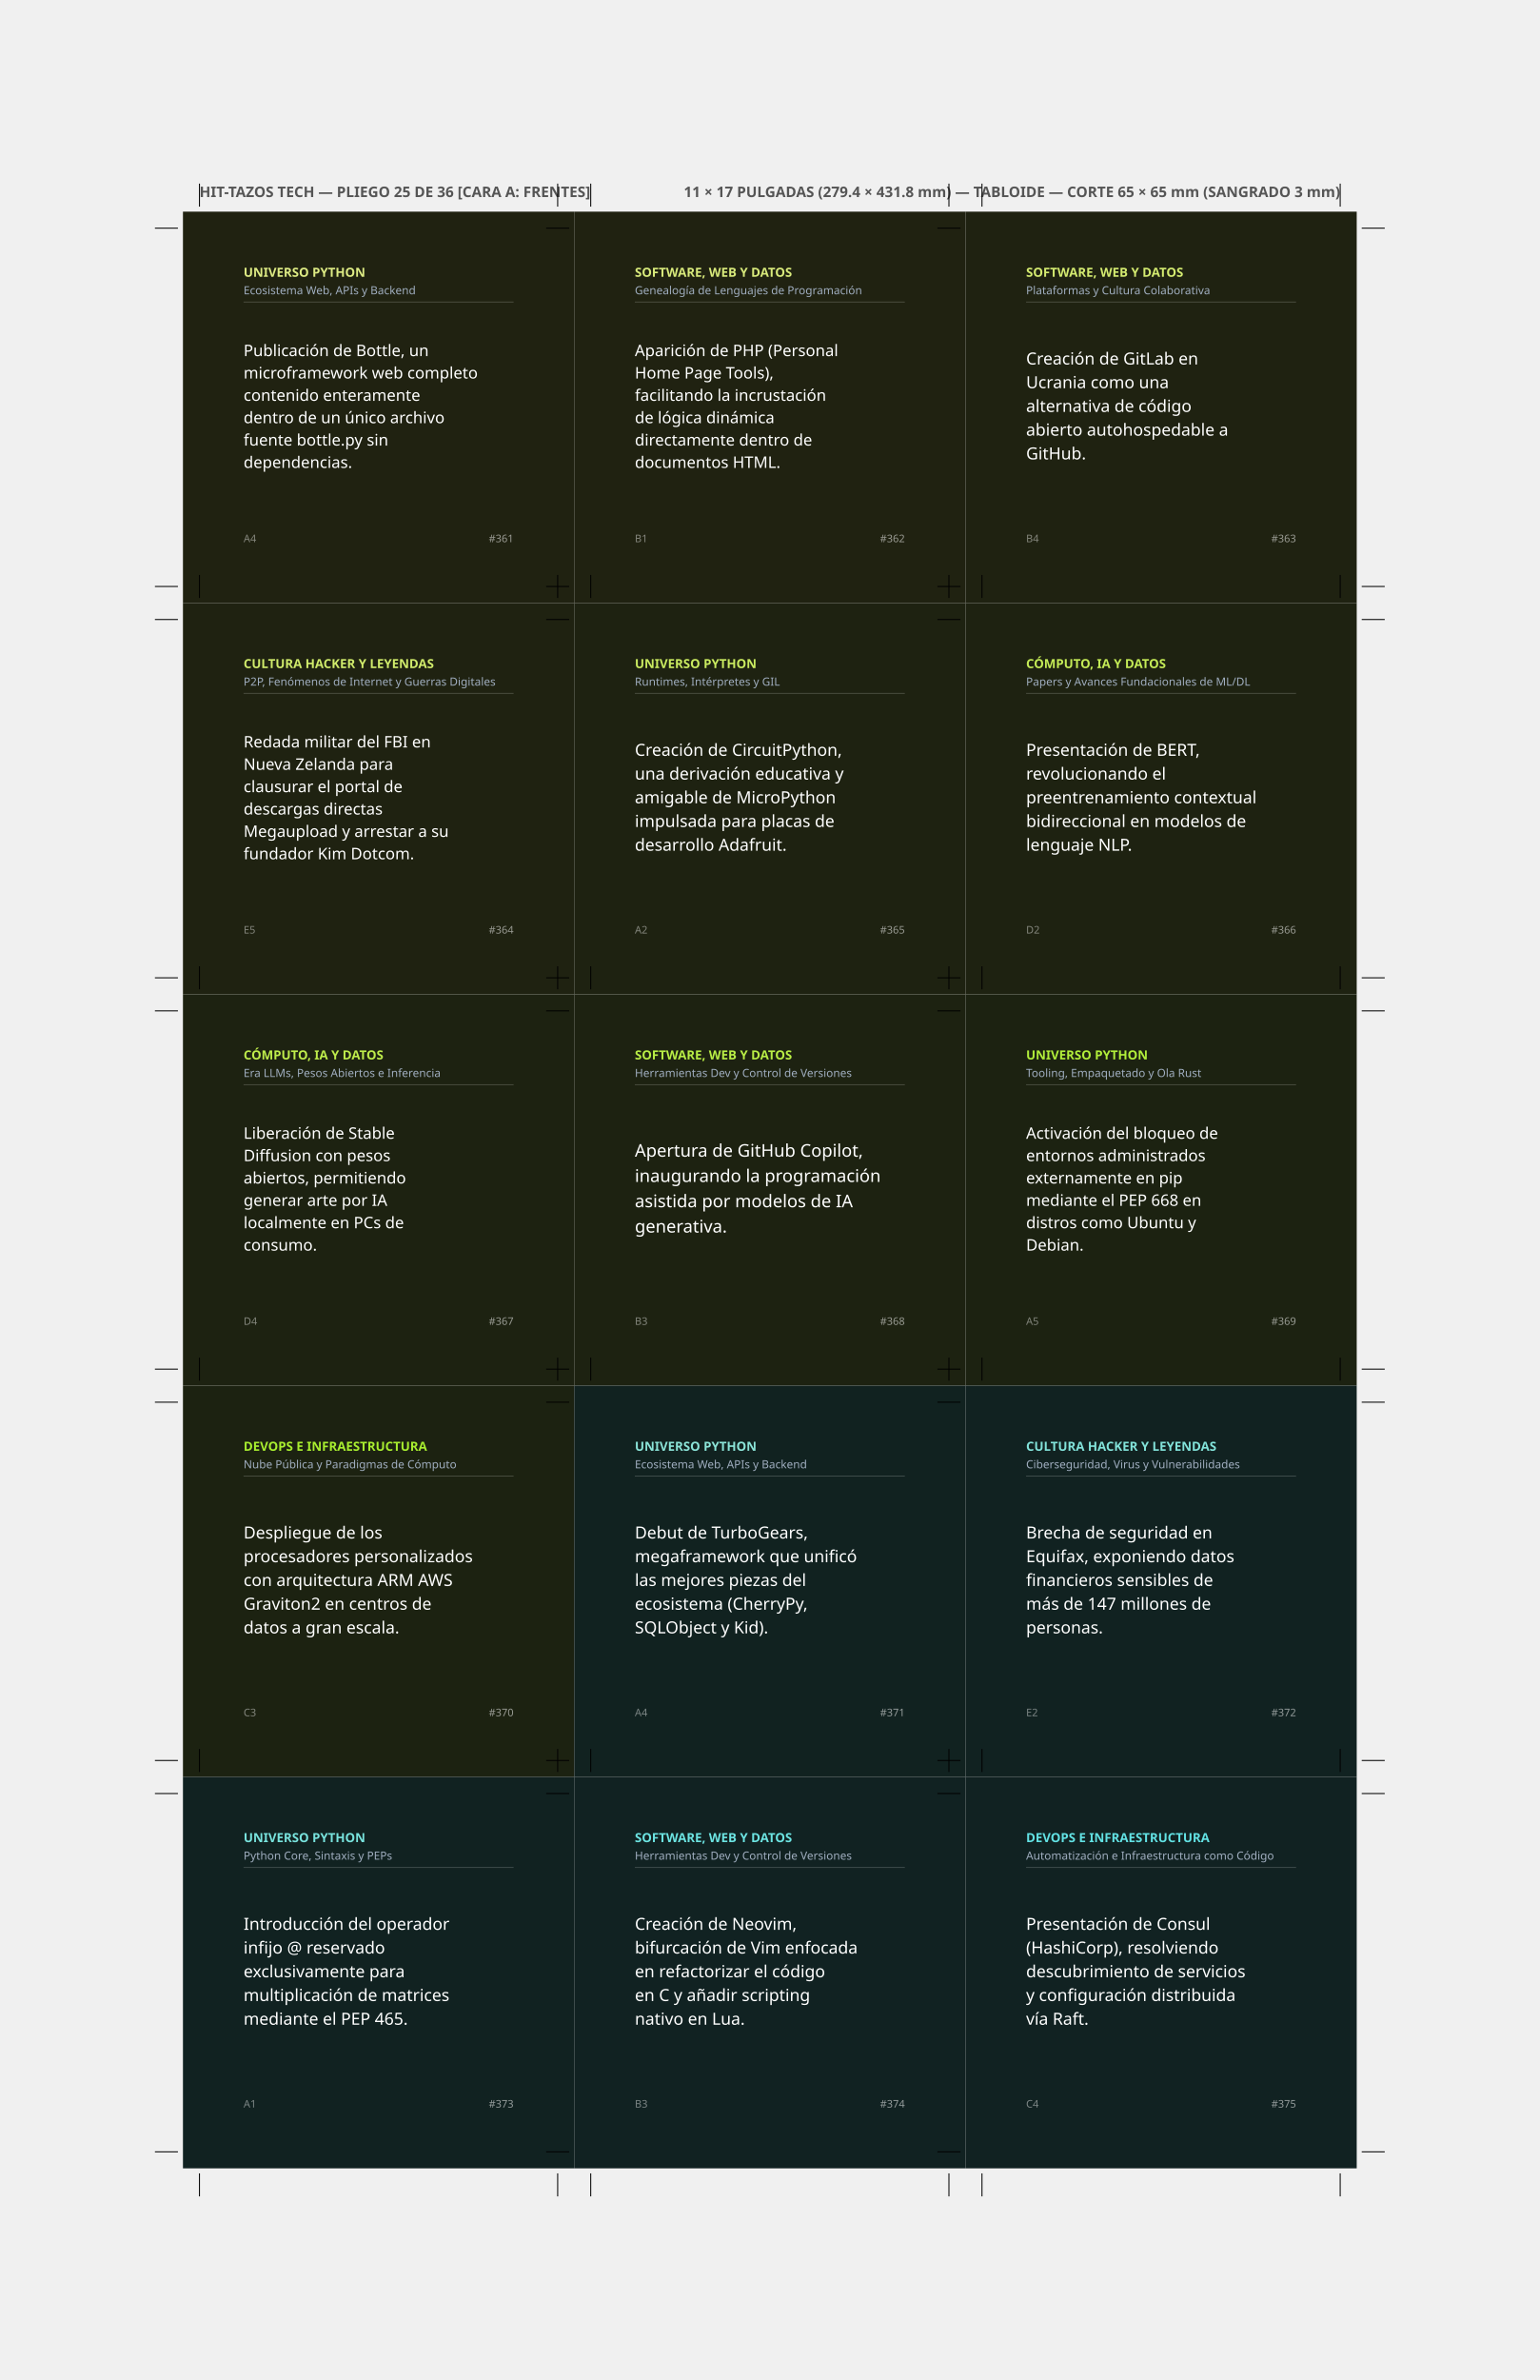
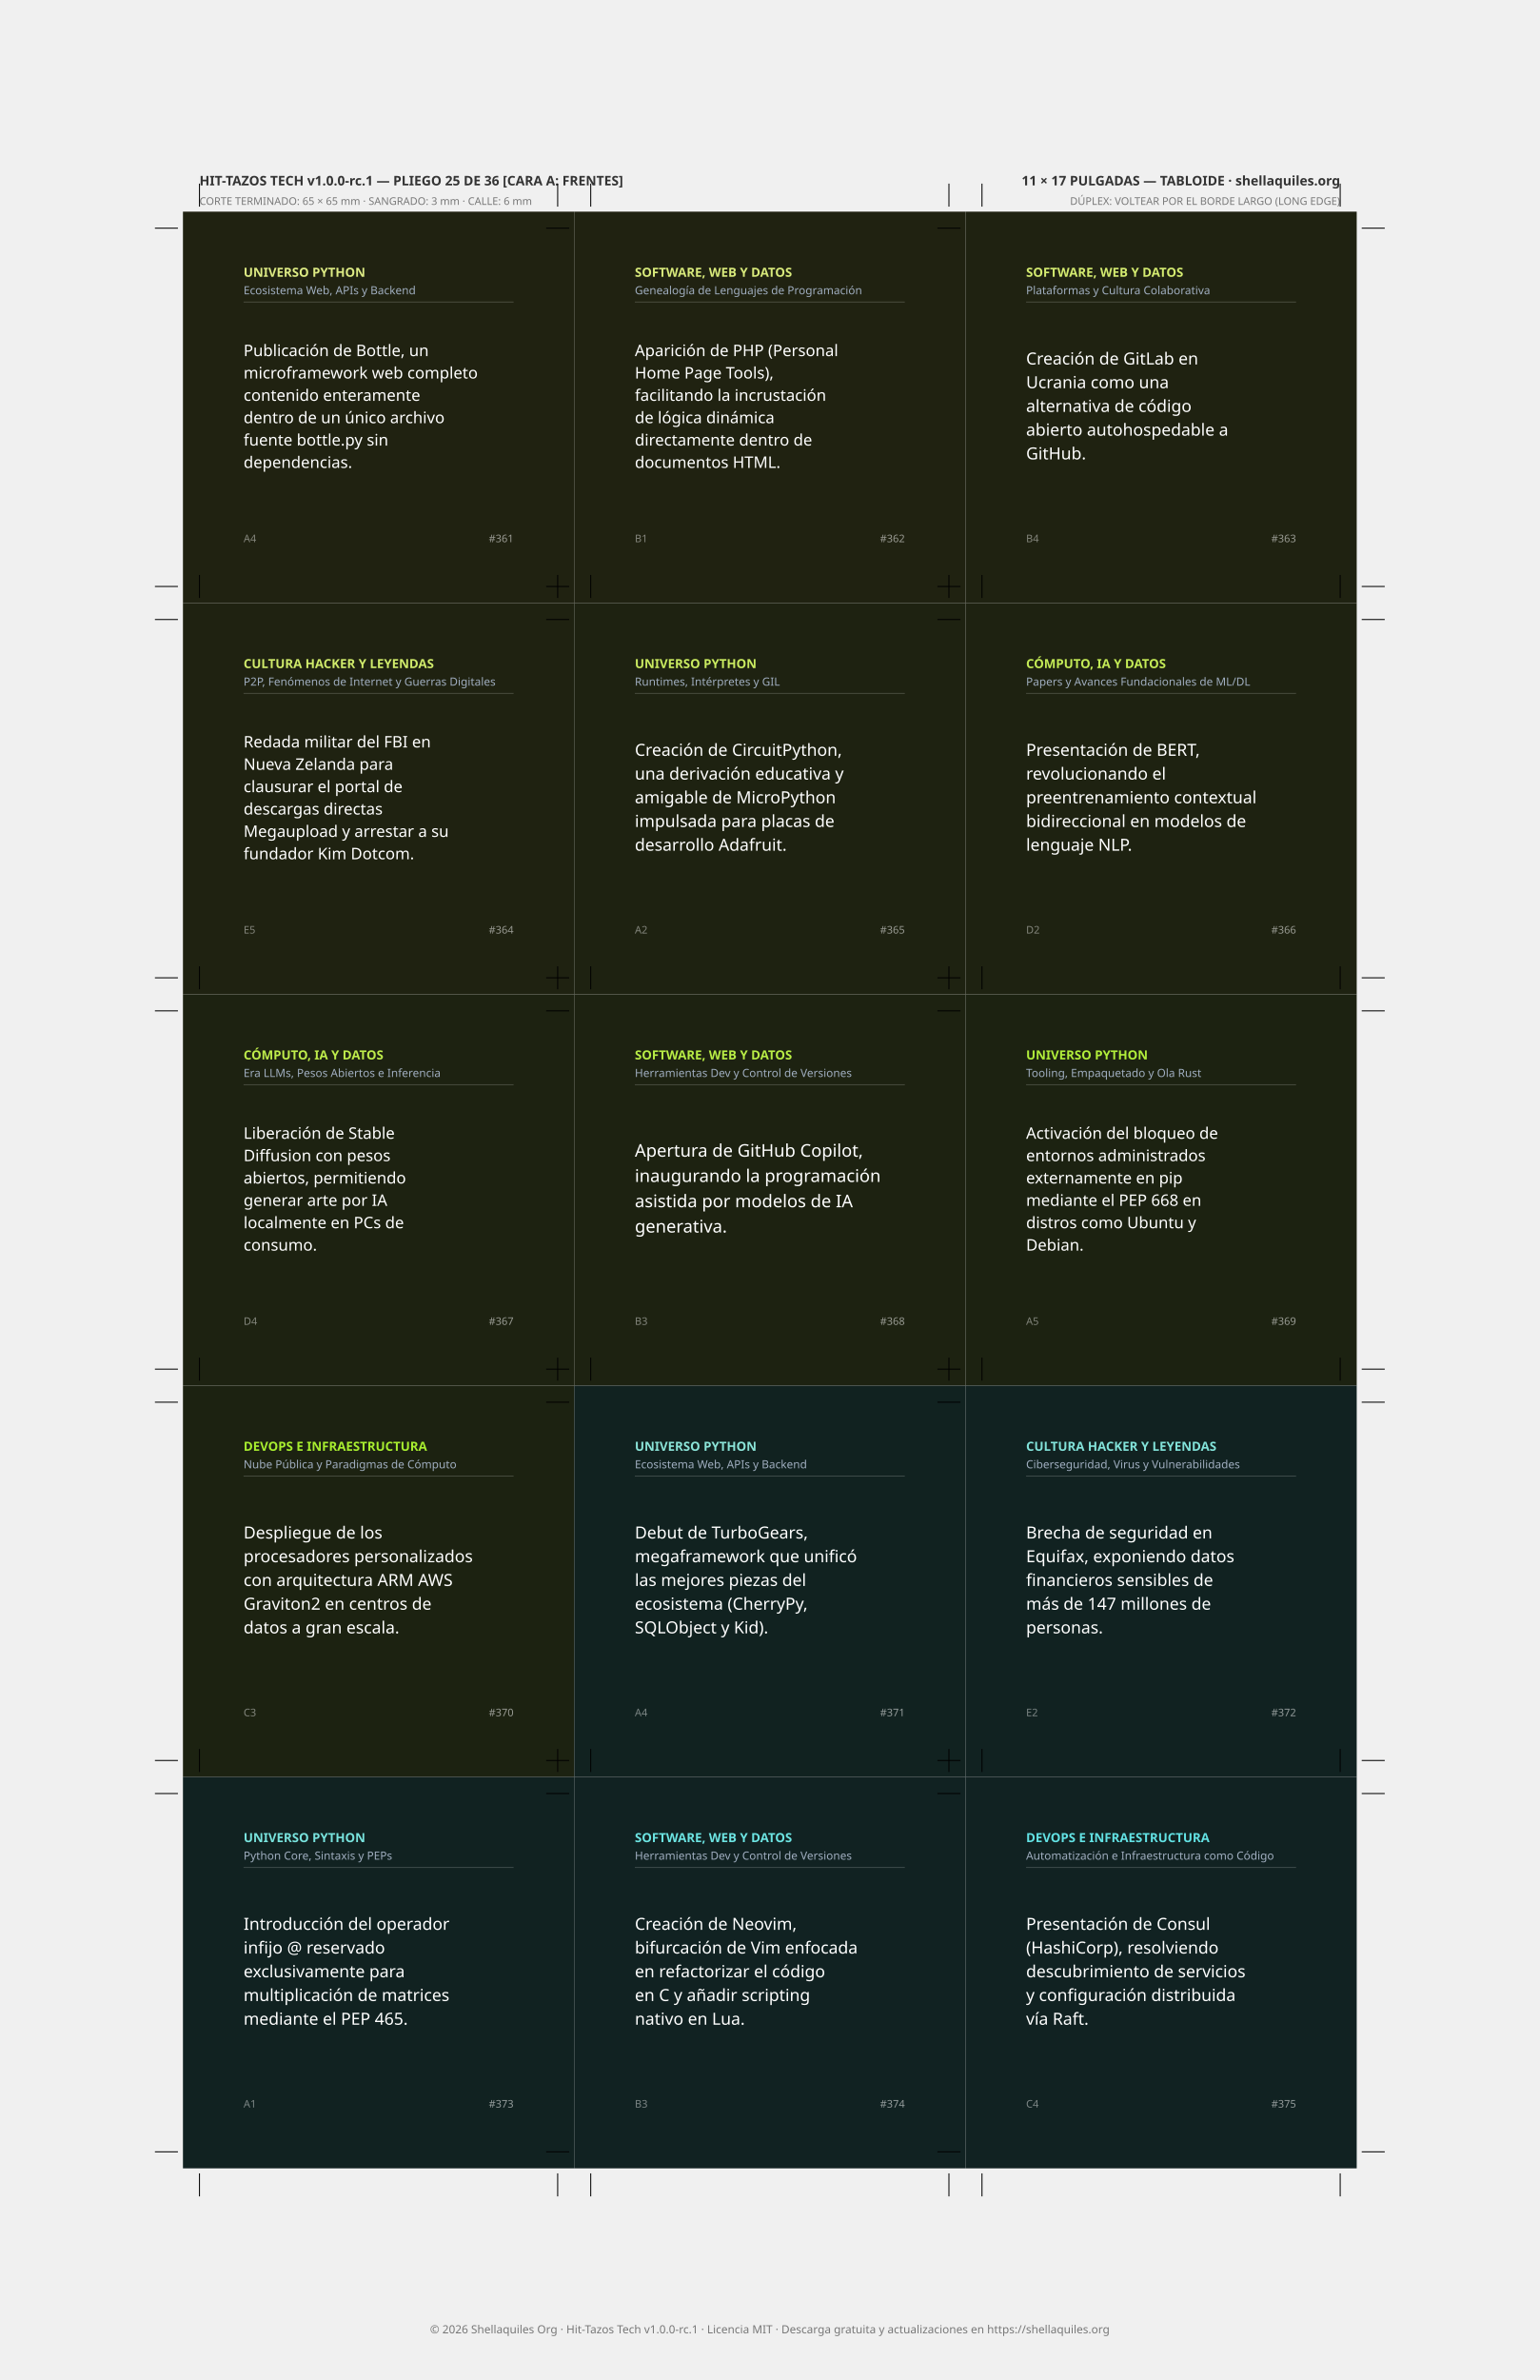
<svg xmlns="http://www.w3.org/2000/svg" width="279.4mm" height="431.8mm" viewBox="0 0 792 1224" style="background-color: #ffffff;">
  <g id="encabezado_pliego">
-     <text x="102.61" y="101.35" font-family="'Outfit', sans-serif" font-size="7.5" font-weight="700" fill="#555555">HIT-TAZOS TECH — PLIEGO 25 DE 36 [CARA A: FRENTES]</text>
-     <text x="689.39" y="101.35" font-family="'Outfit', sans-serif" font-size="7.5" font-weight="700" fill="#555555" text-anchor="end">11 × 17 PULGADAS (279.4 × 431.8 mm) — TABLOIDE — CORTE 65 × 65 mm (SANGRADO 3 mm)</text>
+     <text x="102.61" y="95.35" font-family="'Outfit', sans-serif" font-size="6.8" font-weight="700" fill="#333333">HIT-TAZOS TECH v1.0.0-rc.1 — PLIEGO 25 DE 36 [CARA A: FRENTES]</text>
+     <text x="689.39" y="95.35" font-family="'Outfit', sans-serif" font-size="6.8" font-weight="700" fill="#333333" text-anchor="end">11 × 17 PULGADAS — TABLOIDE · shellaquiles.org</text>
+     <text x="102.61" y="105.35" font-family="'Outfit', sans-serif" font-size="5.4" font-weight="500" fill="#777777">CORTE TERMINADO: 65 × 65 mm · SANGRADO: 3 mm · CALLE: 6 mm</text>
+     <text x="689.39" y="105.35" font-family="'Outfit', sans-serif" font-size="5.4" font-weight="500" fill="#777777" text-anchor="end">DÚPLEX: VOLTEAR POR EL BORDE LARGO (LONG EDGE)</text>
  </g>
  <g id="tarjetas_frente">
    <g id="carta_361_frente">
      <g stroke="#000000" stroke-width="0.5" stroke-linecap="square">
        <line x1="79.94" y1="117.35" x2="91.28" y2="117.35" />
        <line x1="102.61" y1="94.68" x2="102.61" y2="106.02" />
        <line x1="298.20" y1="117.35" x2="309.54" y2="117.35" />
        <line x1="286.87" y1="94.68" x2="286.87" y2="106.02" />
        <line x1="79.94" y1="301.61" x2="91.28" y2="301.61" />
        <line x1="102.61" y1="312.94" x2="102.61" y2="324.28" />
        <line x1="298.20" y1="301.61" x2="309.54" y2="301.61" />
        <line x1="286.87" y1="312.94" x2="286.87" y2="324.28" />
      </g>
      <rect x="94.11" y="108.85" width="201.26" height="201.26" fill="#202211" />
      <g transform="translate(102.61, 117.35)">
        <text x="22.68" y="25" font-family="'Outfit', sans-serif" font-size="6.5" font-weight="800" fill="#ddeb84">UNIVERSO PYTHON</text>
        <text x="22.68" y="34" font-family="'Outfit', sans-serif" font-size="5.8" font-weight="400" fill="#a0aec0">Ecosistema Web, APIs y Backend</text>
        <line x1="22.68" y1="38" x2="161.57" y2="38" stroke="rgba(255,255,255,0.18)" stroke-width="0.5" />
        <text font-family="'Outfit', sans-serif" font-size="8.2" font-weight="400" fill="#ffffff">
          <tspan x="22.68" y="65.8">Publicación de Bottle, un</tspan>
          <tspan x="22.68" y="77.3">microframework web completo</tspan>
          <tspan x="22.68" y="88.8">contenido enteramente</tspan>
          <tspan x="22.68" y="100.3">dentro de un único archivo</tspan>
          <tspan x="22.68" y="111.8">fuente bottle.py sin</tspan>
          <tspan x="22.68" y="123.3">dependencias.</tspan>
        </text>
        <text x="22.68" y="161.5" font-family="'Outfit', sans-serif" font-size="5.4" font-weight="500" fill="rgba(255,255,255,0.45)">A4</text>
        <text x="161.57" y="161.5" font-family="'Space Grotesk', sans-serif" font-size="5.4" font-weight="500" fill="rgba(255,255,255,0.55)" text-anchor="end">#361</text>
      </g>
    </g>
    <g id="carta_362_frente">
      <g stroke="#000000" stroke-width="0.5" stroke-linecap="square">
        <line x1="281.20" y1="117.35" x2="292.54" y2="117.35" />
        <line x1="303.87" y1="94.68" x2="303.87" y2="106.02" />
        <line x1="499.46" y1="117.35" x2="510.80" y2="117.35" />
        <line x1="488.13" y1="94.68" x2="488.13" y2="106.02" />
        <line x1="281.20" y1="301.61" x2="292.54" y2="301.61" />
        <line x1="303.87" y1="312.94" x2="303.87" y2="324.28" />
        <line x1="499.46" y1="301.61" x2="510.80" y2="301.61" />
        <line x1="488.13" y1="312.94" x2="488.13" y2="324.28" />
      </g>
      <rect x="295.37" y="108.85" width="201.26" height="201.26" fill="#202211" />
      <g transform="translate(303.87, 117.35)">
        <text x="22.68" y="25" font-family="'Outfit', sans-serif" font-size="6.5" font-weight="800" fill="#d8ea7b">SOFTWARE, WEB Y DATOS</text>
        <text x="22.68" y="34" font-family="'Outfit', sans-serif" font-size="5.8" font-weight="400" fill="#a0aec0">Genealogía de Lenguajes de Programación</text>
        <line x1="22.68" y1="38" x2="161.57" y2="38" stroke="rgba(255,255,255,0.18)" stroke-width="0.5" />
        <text font-family="'Outfit', sans-serif" font-size="8.2" font-weight="400" fill="#ffffff">
          <tspan x="22.68" y="65.8">Aparición de PHP (Personal</tspan>
          <tspan x="22.68" y="77.3">Home Page Tools),</tspan>
          <tspan x="22.68" y="88.8">facilitando la incrustación</tspan>
          <tspan x="22.68" y="100.3">de lógica dinámica</tspan>
          <tspan x="22.68" y="111.8">directamente dentro de</tspan>
          <tspan x="22.68" y="123.3">documentos HTML.</tspan>
        </text>
        <text x="22.68" y="161.5" font-family="'Outfit', sans-serif" font-size="5.4" font-weight="500" fill="rgba(255,255,255,0.45)">B1</text>
        <text x="161.57" y="161.5" font-family="'Space Grotesk', sans-serif" font-size="5.4" font-weight="500" fill="rgba(255,255,255,0.55)" text-anchor="end">#362</text>
      </g>
    </g>
    <g id="carta_363_frente">
      <g stroke="#000000" stroke-width="0.5" stroke-linecap="square">
        <line x1="482.46" y1="117.35" x2="493.80" y2="117.35" />
        <line x1="505.13" y1="94.68" x2="505.13" y2="106.02" />
        <line x1="700.72" y1="117.35" x2="712.06" y2="117.35" />
        <line x1="689.39" y1="94.68" x2="689.39" y2="106.02" />
        <line x1="482.46" y1="301.61" x2="493.80" y2="301.61" />
        <line x1="505.13" y1="312.94" x2="505.13" y2="324.28" />
        <line x1="700.72" y1="301.61" x2="712.06" y2="301.61" />
        <line x1="689.39" y1="312.94" x2="689.39" y2="324.28" />
      </g>
      <rect x="496.63" y="108.85" width="201.26" height="201.26" fill="#1f2211" />
      <g transform="translate(505.13, 117.35)">
        <text x="22.68" y="25" font-family="'Outfit', sans-serif" font-size="6.5" font-weight="800" fill="#d4eb70">SOFTWARE, WEB Y DATOS</text>
        <text x="22.68" y="34" font-family="'Outfit', sans-serif" font-size="5.8" font-weight="400" fill="#a0aec0">Plataformas y Cultura Colaborativa</text>
        <line x1="22.68" y1="38" x2="161.57" y2="38" stroke="rgba(255,255,255,0.18)" stroke-width="0.5" />
        <text font-family="'Outfit', sans-serif" font-size="8.6" font-weight="400" fill="#ffffff">
          <tspan x="22.68" y="70.1">Creación de GitLab en</tspan>
          <tspan x="22.68" y="82.3">Ucrania como una</tspan>
          <tspan x="22.68" y="94.5">alternativa de código</tspan>
          <tspan x="22.68" y="106.7">abierto autohospedable a</tspan>
          <tspan x="22.68" y="118.9">GitHub.</tspan>
        </text>
        <text x="22.68" y="161.5" font-family="'Outfit', sans-serif" font-size="5.4" font-weight="500" fill="rgba(255,255,255,0.45)">B4</text>
        <text x="161.57" y="161.5" font-family="'Space Grotesk', sans-serif" font-size="5.4" font-weight="500" fill="rgba(255,255,255,0.55)" text-anchor="end">#363</text>
      </g>
    </g>
    <g id="carta_364_frente">
      <g stroke="#000000" stroke-width="0.5" stroke-linecap="square">
        <line x1="79.94" y1="318.61" x2="91.28" y2="318.61" />
        <line x1="102.61" y1="295.94" x2="102.61" y2="307.28" />
        <line x1="298.20" y1="318.61" x2="309.54" y2="318.61" />
        <line x1="286.87" y1="295.94" x2="286.87" y2="307.28" />
        <line x1="79.94" y1="502.87" x2="91.28" y2="502.87" />
        <line x1="102.61" y1="514.20" x2="102.61" y2="525.54" />
        <line x1="298.20" y1="502.87" x2="309.54" y2="502.87" />
        <line x1="286.87" y1="514.20" x2="286.87" y2="525.54" />
      </g>
      <rect x="94.11" y="310.11" width="201.26" height="201.26" fill="#1f2211" />
      <g transform="translate(102.61, 318.61)">
        <text x="22.68" y="25" font-family="'Outfit', sans-serif" font-size="6.5" font-weight="800" fill="#d0eb6b">CULTURA HACKER Y LEYENDAS</text>
        <text x="22.68" y="34" font-family="'Outfit', sans-serif" font-size="5.8" font-weight="400" fill="#a0aec0">P2P, Fenómenos de Internet y Guerras Digitales</text>
        <line x1="22.68" y1="38" x2="161.57" y2="38" stroke="rgba(255,255,255,0.18)" stroke-width="0.5" />
        <text font-family="'Outfit', sans-serif" font-size="8.2" font-weight="400" fill="#ffffff">
          <tspan x="22.68" y="65.8">Redada militar del FBI en</tspan>
          <tspan x="22.68" y="77.3">Nueva Zelanda para</tspan>
          <tspan x="22.68" y="88.8">clausurar el portal de</tspan>
          <tspan x="22.68" y="100.3">descargas directas</tspan>
          <tspan x="22.68" y="111.8">Megaupload y arrestar a su</tspan>
          <tspan x="22.68" y="123.3">fundador Kim Dotcom.</tspan>
        </text>
        <text x="22.68" y="161.5" font-family="'Outfit', sans-serif" font-size="5.4" font-weight="500" fill="rgba(255,255,255,0.45)">E5</text>
        <text x="161.57" y="161.5" font-family="'Space Grotesk', sans-serif" font-size="5.4" font-weight="500" fill="rgba(255,255,255,0.55)" text-anchor="end">#364</text>
      </g>
    </g>
    <g id="carta_365_frente">
      <g stroke="#000000" stroke-width="0.5" stroke-linecap="square">
        <line x1="281.20" y1="318.61" x2="292.54" y2="318.61" />
        <line x1="303.87" y1="295.94" x2="303.87" y2="307.28" />
        <line x1="499.46" y1="318.61" x2="510.80" y2="318.61" />
        <line x1="488.13" y1="295.94" x2="488.13" y2="307.28" />
        <line x1="281.20" y1="502.87" x2="292.54" y2="502.87" />
        <line x1="303.87" y1="514.20" x2="303.87" y2="525.54" />
        <line x1="499.46" y1="502.87" x2="510.80" y2="502.87" />
        <line x1="488.13" y1="514.20" x2="488.13" y2="525.54" />
      </g>
      <rect x="295.37" y="310.11" width="201.26" height="201.26" fill="#1e2211" />
      <g transform="translate(303.87, 318.61)">
        <text x="22.68" y="25" font-family="'Outfit', sans-serif" font-size="6.5" font-weight="800" fill="#caeb60">UNIVERSO PYTHON</text>
        <text x="22.68" y="34" font-family="'Outfit', sans-serif" font-size="5.8" font-weight="400" fill="#a0aec0">Runtimes, Intérpretes y GIL</text>
        <line x1="22.68" y1="38" x2="161.57" y2="38" stroke="rgba(255,255,255,0.18)" stroke-width="0.5" />
        <text font-family="'Outfit', sans-serif" font-size="8.6" font-weight="400" fill="#ffffff">
          <tspan x="22.68" y="70.1">Creación de CircuitPython,</tspan>
          <tspan x="22.68" y="82.3">una derivación educativa y</tspan>
          <tspan x="22.68" y="94.5">amigable de MicroPython</tspan>
          <tspan x="22.68" y="106.7">impulsada para placas de</tspan>
          <tspan x="22.68" y="118.9">desarrollo Adafruit.</tspan>
        </text>
        <text x="22.68" y="161.5" font-family="'Outfit', sans-serif" font-size="5.4" font-weight="500" fill="rgba(255,255,255,0.45)">A2</text>
        <text x="161.57" y="161.5" font-family="'Space Grotesk', sans-serif" font-size="5.4" font-weight="500" fill="rgba(255,255,255,0.55)" text-anchor="end">#365</text>
      </g>
    </g>
    <g id="carta_366_frente">
      <g stroke="#000000" stroke-width="0.5" stroke-linecap="square">
        <line x1="482.46" y1="318.61" x2="493.80" y2="318.61" />
        <line x1="505.13" y1="295.94" x2="505.13" y2="307.28" />
        <line x1="700.72" y1="318.61" x2="712.06" y2="318.61" />
        <line x1="689.39" y1="295.94" x2="689.39" y2="307.28" />
        <line x1="482.46" y1="502.87" x2="493.80" y2="502.87" />
        <line x1="505.13" y1="514.20" x2="505.13" y2="525.54" />
        <line x1="700.72" y1="502.87" x2="712.06" y2="502.87" />
        <line x1="689.39" y1="514.20" x2="689.39" y2="525.54" />
      </g>
      <rect x="496.63" y="310.11" width="201.26" height="201.26" fill="#1e2211" />
      <g transform="translate(505.13, 318.61)">
        <text x="22.68" y="25" font-family="'Outfit', sans-serif" font-size="6.5" font-weight="800" fill="#c4eb56">CÓMPUTO, IA Y DATOS</text>
        <text x="22.68" y="34" font-family="'Outfit', sans-serif" font-size="5.8" font-weight="400" fill="#a0aec0">Papers y Avances Fundacionales de ML/DL</text>
        <line x1="22.68" y1="38" x2="161.57" y2="38" stroke="rgba(255,255,255,0.18)" stroke-width="0.5" />
        <text font-family="'Outfit', sans-serif" font-size="8.6" font-weight="400" fill="#ffffff">
          <tspan x="22.68" y="70.1">Presentación de BERT,</tspan>
          <tspan x="22.68" y="82.3">revolucionando el</tspan>
          <tspan x="22.68" y="94.5">preentrenamiento contextual</tspan>
          <tspan x="22.68" y="106.7">bidireccional en modelos de</tspan>
          <tspan x="22.68" y="118.9">lenguaje NLP.</tspan>
        </text>
        <text x="22.68" y="161.5" font-family="'Outfit', sans-serif" font-size="5.4" font-weight="500" fill="rgba(255,255,255,0.45)">D2</text>
        <text x="161.57" y="161.5" font-family="'Space Grotesk', sans-serif" font-size="5.4" font-weight="500" fill="rgba(255,255,255,0.55)" text-anchor="end">#366</text>
      </g>
    </g>
    <g id="carta_367_frente">
      <g stroke="#000000" stroke-width="0.5" stroke-linecap="square">
        <line x1="79.94" y1="519.87" x2="91.28" y2="519.87" />
        <line x1="102.61" y1="497.20" x2="102.61" y2="508.54" />
        <line x1="298.20" y1="519.87" x2="309.54" y2="519.87" />
        <line x1="286.87" y1="497.20" x2="286.87" y2="508.54" />
        <line x1="79.94" y1="704.13" x2="91.28" y2="704.13" />
        <line x1="102.61" y1="715.46" x2="102.61" y2="726.80" />
        <line x1="298.20" y1="704.13" x2="309.54" y2="704.13" />
        <line x1="286.87" y1="715.46" x2="286.87" y2="726.80" />
      </g>
      <rect x="94.11" y="511.37" width="201.26" height="201.26" fill="#1d2211" />
      <g transform="translate(102.61, 519.87)">
        <text x="22.68" y="25" font-family="'Outfit', sans-serif" font-size="6.5" font-weight="800" fill="#beec4b">CÓMPUTO, IA Y DATOS</text>
        <text x="22.68" y="34" font-family="'Outfit', sans-serif" font-size="5.8" font-weight="400" fill="#a0aec0">Era LLMs, Pesos Abiertos e Inferencia</text>
        <line x1="22.68" y1="38" x2="161.57" y2="38" stroke="rgba(255,255,255,0.18)" stroke-width="0.5" />
        <text font-family="'Outfit', sans-serif" font-size="8.2" font-weight="400" fill="#ffffff">
          <tspan x="22.68" y="65.8">Liberación de Stable</tspan>
          <tspan x="22.68" y="77.3">Diffusion con pesos</tspan>
          <tspan x="22.68" y="88.8">abiertos, permitiendo</tspan>
          <tspan x="22.68" y="100.3">generar arte por IA</tspan>
          <tspan x="22.68" y="111.8">localmente en PCs de</tspan>
          <tspan x="22.68" y="123.3">consumo.</tspan>
        </text>
        <text x="22.68" y="161.5" font-family="'Outfit', sans-serif" font-size="5.4" font-weight="500" fill="rgba(255,255,255,0.45)">D4</text>
        <text x="161.57" y="161.5" font-family="'Space Grotesk', sans-serif" font-size="5.4" font-weight="500" fill="rgba(255,255,255,0.55)" text-anchor="end">#367</text>
      </g>
    </g>
    <g id="carta_368_frente">
      <g stroke="#000000" stroke-width="0.5" stroke-linecap="square">
        <line x1="281.20" y1="519.87" x2="292.54" y2="519.87" />
        <line x1="303.87" y1="497.20" x2="303.87" y2="508.54" />
        <line x1="499.46" y1="519.87" x2="510.80" y2="519.87" />
        <line x1="488.13" y1="497.20" x2="488.13" y2="508.54" />
        <line x1="281.20" y1="704.13" x2="292.54" y2="704.13" />
        <line x1="303.87" y1="715.46" x2="303.87" y2="726.80" />
        <line x1="499.46" y1="704.13" x2="510.80" y2="704.13" />
        <line x1="488.13" y1="715.46" x2="488.13" y2="726.80" />
      </g>
      <rect x="295.37" y="511.37" width="201.26" height="201.26" fill="#1d2211" />
      <g transform="translate(303.87, 519.87)">
        <text x="22.68" y="25" font-family="'Outfit', sans-serif" font-size="6.5" font-weight="800" fill="#b8ed45">SOFTWARE, WEB Y DATOS</text>
        <text x="22.68" y="34" font-family="'Outfit', sans-serif" font-size="5.8" font-weight="400" fill="#a0aec0">Herramientas Dev y Control de Versiones</text>
        <line x1="22.68" y1="38" x2="161.57" y2="38" stroke="rgba(255,255,255,0.18)" stroke-width="0.5" />
        <text font-family="'Outfit', sans-serif" font-size="9" font-weight="400" fill="#ffffff">
          <tspan x="22.68" y="75.0">Apertura de GitHub Copilot,</tspan>
          <tspan x="22.68" y="88.0">inaugurando la programación</tspan>
          <tspan x="22.68" y="101.0">asistida por modelos de IA</tspan>
          <tspan x="22.68" y="114.0">generativa.</tspan>
        </text>
        <text x="22.68" y="161.5" font-family="'Outfit', sans-serif" font-size="5.4" font-weight="500" fill="rgba(255,255,255,0.45)">B3</text>
        <text x="161.57" y="161.5" font-family="'Space Grotesk', sans-serif" font-size="5.4" font-weight="500" fill="rgba(255,255,255,0.55)" text-anchor="end">#368</text>
      </g>
    </g>
    <g id="carta_369_frente">
      <g stroke="#000000" stroke-width="0.5" stroke-linecap="square">
        <line x1="482.46" y1="519.87" x2="493.80" y2="519.87" />
        <line x1="505.13" y1="497.20" x2="505.13" y2="508.54" />
        <line x1="700.72" y1="519.87" x2="712.06" y2="519.87" />
        <line x1="689.39" y1="497.20" x2="689.39" y2="508.54" />
        <line x1="482.46" y1="704.13" x2="493.80" y2="704.13" />
        <line x1="505.13" y1="715.46" x2="505.13" y2="726.80" />
        <line x1="700.72" y1="704.13" x2="712.06" y2="704.13" />
        <line x1="689.39" y1="715.46" x2="689.39" y2="726.80" />
      </g>
      <rect x="496.63" y="511.37" width="201.26" height="201.26" fill="#1c2211" />
      <g transform="translate(505.13, 519.87)">
        <text x="22.68" y="25" font-family="'Outfit', sans-serif" font-size="6.5" font-weight="800" fill="#b1ee3a">UNIVERSO PYTHON</text>
        <text x="22.68" y="34" font-family="'Outfit', sans-serif" font-size="5.8" font-weight="400" fill="#a0aec0">Tooling, Empaquetado y Ola Rust</text>
        <line x1="22.68" y1="38" x2="161.57" y2="38" stroke="rgba(255,255,255,0.18)" stroke-width="0.5" />
        <text font-family="'Outfit', sans-serif" font-size="8.2" font-weight="400" fill="#ffffff">
          <tspan x="22.68" y="65.8">Activación del bloqueo de</tspan>
          <tspan x="22.68" y="77.3">entornos administrados</tspan>
          <tspan x="22.68" y="88.8">externamente en pip</tspan>
          <tspan x="22.68" y="100.3">mediante el PEP 668 en</tspan>
          <tspan x="22.68" y="111.8">distros como Ubuntu y</tspan>
          <tspan x="22.68" y="123.3">Debian.</tspan>
        </text>
        <text x="22.68" y="161.5" font-family="'Outfit', sans-serif" font-size="5.4" font-weight="500" fill="rgba(255,255,255,0.45)">A5</text>
        <text x="161.57" y="161.5" font-family="'Space Grotesk', sans-serif" font-size="5.4" font-weight="500" fill="rgba(255,255,255,0.55)" text-anchor="end">#369</text>
      </g>
    </g>
    <g id="carta_370_frente">
      <g stroke="#000000" stroke-width="0.5" stroke-linecap="square">
        <line x1="79.94" y1="721.13" x2="91.28" y2="721.13" />
        <line x1="102.61" y1="698.46" x2="102.61" y2="709.80" />
        <line x1="298.20" y1="721.13" x2="309.54" y2="721.13" />
        <line x1="286.87" y1="698.46" x2="286.87" y2="709.80" />
        <line x1="79.94" y1="905.39" x2="91.28" y2="905.39" />
        <line x1="102.61" y1="916.72" x2="102.61" y2="928.06" />
        <line x1="298.20" y1="905.39" x2="309.54" y2="905.39" />
        <line x1="286.87" y1="916.72" x2="286.87" y2="928.06" />
      </g>
      <rect x="94.11" y="712.63" width="201.26" height="201.26" fill="#1c2211" />
      <g transform="translate(102.61, 721.13)">
        <text x="22.68" y="25" font-family="'Outfit', sans-serif" font-size="6.5" font-weight="800" fill="#a8ee2f">DEVOPS E INFRAESTRUCTURA</text>
        <text x="22.68" y="34" font-family="'Outfit', sans-serif" font-size="5.8" font-weight="400" fill="#a0aec0">Nube Pública y Paradigmas de Cómputo</text>
        <line x1="22.68" y1="38" x2="161.57" y2="38" stroke="rgba(255,255,255,0.18)" stroke-width="0.5" />
        <text font-family="'Outfit', sans-serif" font-size="8.6" font-weight="400" fill="#ffffff">
          <tspan x="22.68" y="70.1">Despliegue de los</tspan>
          <tspan x="22.68" y="82.3">procesadores personalizados</tspan>
          <tspan x="22.68" y="94.5">con arquitectura ARM AWS</tspan>
          <tspan x="22.68" y="106.7">Graviton2 en centros de</tspan>
          <tspan x="22.68" y="118.9">datos a gran escala.</tspan>
        </text>
        <text x="22.68" y="161.5" font-family="'Outfit', sans-serif" font-size="5.4" font-weight="500" fill="rgba(255,255,255,0.45)">C3</text>
        <text x="161.57" y="161.5" font-family="'Space Grotesk', sans-serif" font-size="5.4" font-weight="500" fill="rgba(255,255,255,0.55)" text-anchor="end">#370</text>
      </g>
    </g>
    <g id="carta_371_frente">
      <g stroke="#000000" stroke-width="0.5" stroke-linecap="square">
        <line x1="281.20" y1="721.13" x2="292.54" y2="721.13" />
        <line x1="303.87" y1="698.46" x2="303.87" y2="709.80" />
        <line x1="499.46" y1="721.13" x2="510.80" y2="721.13" />
        <line x1="488.13" y1="698.46" x2="488.13" y2="709.80" />
        <line x1="281.20" y1="905.39" x2="292.54" y2="905.39" />
        <line x1="303.87" y1="916.72" x2="303.87" y2="928.06" />
        <line x1="499.46" y1="905.39" x2="510.80" y2="905.39" />
        <line x1="488.13" y1="916.72" x2="488.13" y2="928.06" />
      </g>
      <rect x="295.37" y="712.63" width="201.26" height="201.26" fill="#112220" />
      <g transform="translate(303.87, 721.13)">
        <text x="22.68" y="25" font-family="'Outfit', sans-serif" font-size="6.5" font-weight="800" fill="#8be4d8">UNIVERSO PYTHON</text>
        <text x="22.68" y="34" font-family="'Outfit', sans-serif" font-size="5.8" font-weight="400" fill="#a0aec0">Ecosistema Web, APIs y Backend</text>
        <line x1="22.68" y1="38" x2="161.57" y2="38" stroke="rgba(255,255,255,0.18)" stroke-width="0.5" />
        <text font-family="'Outfit', sans-serif" font-size="8.6" font-weight="400" fill="#ffffff">
          <tspan x="22.68" y="70.1">Debut de TurboGears,</tspan>
          <tspan x="22.68" y="82.3">megaframework que unificó</tspan>
          <tspan x="22.68" y="94.5">las mejores piezas del</tspan>
          <tspan x="22.68" y="106.7">ecosistema (CherryPy,</tspan>
          <tspan x="22.68" y="118.9">SQLObject y Kid).</tspan>
        </text>
        <text x="22.68" y="161.5" font-family="'Outfit', sans-serif" font-size="5.4" font-weight="500" fill="rgba(255,255,255,0.45)">A4</text>
        <text x="161.57" y="161.5" font-family="'Space Grotesk', sans-serif" font-size="5.4" font-weight="500" fill="rgba(255,255,255,0.55)" text-anchor="end">#371</text>
      </g>
    </g>
    <g id="carta_372_frente">
      <g stroke="#000000" stroke-width="0.5" stroke-linecap="square">
        <line x1="482.46" y1="721.13" x2="493.80" y2="721.13" />
        <line x1="505.13" y1="698.46" x2="505.13" y2="709.80" />
        <line x1="700.72" y1="721.13" x2="712.06" y2="721.13" />
        <line x1="689.39" y1="698.46" x2="689.39" y2="709.80" />
        <line x1="482.46" y1="905.39" x2="493.80" y2="905.39" />
        <line x1="505.13" y1="916.72" x2="505.13" y2="928.06" />
        <line x1="700.72" y1="905.39" x2="712.06" y2="905.39" />
        <line x1="689.39" y1="916.72" x2="689.39" y2="928.06" />
      </g>
      <rect x="496.63" y="712.63" width="201.26" height="201.26" fill="#112221" />
      <g transform="translate(505.13, 721.13)">
        <text x="22.68" y="25" font-family="'Outfit', sans-serif" font-size="6.5" font-weight="800" fill="#82e3da">CULTURA HACKER Y LEYENDAS</text>
        <text x="22.68" y="34" font-family="'Outfit', sans-serif" font-size="5.8" font-weight="400" fill="#a0aec0">Ciberseguridad, Virus y Vulnerabilidades</text>
        <line x1="22.68" y1="38" x2="161.57" y2="38" stroke="rgba(255,255,255,0.18)" stroke-width="0.5" />
        <text font-family="'Outfit', sans-serif" font-size="8.6" font-weight="400" fill="#ffffff">
          <tspan x="22.68" y="70.1">Brecha de seguridad en</tspan>
          <tspan x="22.68" y="82.3">Equifax, exponiendo datos</tspan>
          <tspan x="22.68" y="94.5">financieros sensibles de</tspan>
          <tspan x="22.68" y="106.7">más de 147 millones de</tspan>
          <tspan x="22.68" y="118.9">personas.</tspan>
        </text>
        <text x="22.68" y="161.5" font-family="'Outfit', sans-serif" font-size="5.4" font-weight="500" fill="rgba(255,255,255,0.45)">E2</text>
        <text x="161.57" y="161.5" font-family="'Space Grotesk', sans-serif" font-size="5.4" font-weight="500" fill="rgba(255,255,255,0.55)" text-anchor="end">#372</text>
      </g>
    </g>
    <g id="carta_373_frente">
      <g stroke="#000000" stroke-width="0.5" stroke-linecap="square">
        <line x1="79.94" y1="922.39" x2="91.28" y2="922.39" />
        <line x1="102.61" y1="899.72" x2="102.61" y2="911.06" />
        <line x1="298.20" y1="922.39" x2="309.54" y2="922.39" />
        <line x1="286.87" y1="899.72" x2="286.87" y2="911.06" />
        <line x1="79.94" y1="1106.65" x2="91.28" y2="1106.65" />
        <line x1="102.61" y1="1117.98" x2="102.61" y2="1129.32" />
        <line x1="298.20" y1="1106.65" x2="309.54" y2="1106.65" />
        <line x1="286.87" y1="1117.98" x2="286.87" y2="1129.32" />
      </g>
      <rect x="94.11" y="913.89" width="201.26" height="201.26" fill="#112221" />
      <g transform="translate(102.61, 922.39)">
        <text x="22.68" y="25" font-family="'Outfit', sans-serif" font-size="6.5" font-weight="800" fill="#78e3dd">UNIVERSO PYTHON</text>
        <text x="22.68" y="34" font-family="'Outfit', sans-serif" font-size="5.8" font-weight="400" fill="#a0aec0">Python Core, Sintaxis y PEPs</text>
        <line x1="22.68" y1="38" x2="161.57" y2="38" stroke="rgba(255,255,255,0.18)" stroke-width="0.5" />
        <text font-family="'Outfit', sans-serif" font-size="8.6" font-weight="400" fill="#ffffff">
          <tspan x="22.68" y="70.1">Introducción del operador</tspan>
          <tspan x="22.68" y="82.3">infijo @ reservado</tspan>
          <tspan x="22.68" y="94.5">exclusivamente para</tspan>
          <tspan x="22.68" y="106.7">multiplicación de matrices</tspan>
          <tspan x="22.68" y="118.9">mediante el PEP 465.</tspan>
        </text>
        <text x="22.68" y="161.5" font-family="'Outfit', sans-serif" font-size="5.4" font-weight="500" fill="rgba(255,255,255,0.45)">A1</text>
        <text x="161.57" y="161.5" font-family="'Space Grotesk', sans-serif" font-size="5.4" font-weight="500" fill="rgba(255,255,255,0.55)" text-anchor="end">#373</text>
      </g>
    </g>
    <g id="carta_374_frente">
      <g stroke="#000000" stroke-width="0.5" stroke-linecap="square">
        <line x1="281.20" y1="922.39" x2="292.54" y2="922.39" />
        <line x1="303.87" y1="899.72" x2="303.87" y2="911.06" />
        <line x1="499.46" y1="922.39" x2="510.80" y2="922.39" />
        <line x1="488.13" y1="899.72" x2="488.13" y2="911.06" />
        <line x1="281.20" y1="1106.65" x2="292.54" y2="1106.65" />
        <line x1="303.87" y1="1117.98" x2="303.87" y2="1129.32" />
        <line x1="499.46" y1="1106.65" x2="510.80" y2="1106.65" />
        <line x1="488.13" y1="1117.98" x2="488.13" y2="1129.32" />
      </g>
      <rect x="295.37" y="913.89" width="201.26" height="201.26" fill="#112222" />
      <g transform="translate(303.87, 922.39)">
        <text x="22.68" y="25" font-family="'Outfit', sans-serif" font-size="6.5" font-weight="800" fill="#6ce4e2">SOFTWARE, WEB Y DATOS</text>
        <text x="22.68" y="34" font-family="'Outfit', sans-serif" font-size="5.8" font-weight="400" fill="#a0aec0">Herramientas Dev y Control de Versiones</text>
        <line x1="22.68" y1="38" x2="161.57" y2="38" stroke="rgba(255,255,255,0.18)" stroke-width="0.5" />
        <text font-family="'Outfit', sans-serif" font-size="8.6" font-weight="400" fill="#ffffff">
          <tspan x="22.68" y="70.1">Creación de Neovim,</tspan>
          <tspan x="22.68" y="82.3">bifurcación de Vim enfocada</tspan>
          <tspan x="22.68" y="94.5">en refactorizar el código</tspan>
          <tspan x="22.68" y="106.7">en C y añadir scripting</tspan>
          <tspan x="22.68" y="118.9">nativo en Lua.</tspan>
        </text>
        <text x="22.68" y="161.5" font-family="'Outfit', sans-serif" font-size="5.4" font-weight="500" fill="rgba(255,255,255,0.45)">B3</text>
        <text x="161.57" y="161.5" font-family="'Space Grotesk', sans-serif" font-size="5.4" font-weight="500" fill="rgba(255,255,255,0.55)" text-anchor="end">#374</text>
      </g>
    </g>
    <g id="carta_375_frente">
      <g stroke="#000000" stroke-width="0.5" stroke-linecap="square">
        <line x1="482.46" y1="922.39" x2="493.80" y2="922.39" />
        <line x1="505.13" y1="899.72" x2="505.13" y2="911.06" />
        <line x1="700.72" y1="922.39" x2="712.06" y2="922.39" />
        <line x1="689.39" y1="899.72" x2="689.39" y2="911.06" />
        <line x1="482.46" y1="1106.65" x2="493.80" y2="1106.65" />
        <line x1="505.13" y1="1117.98" x2="505.13" y2="1129.32" />
        <line x1="700.72" y1="1106.65" x2="712.06" y2="1106.65" />
        <line x1="689.39" y1="1117.98" x2="689.39" y2="1129.32" />
      </g>
      <rect x="496.63" y="913.89" width="201.26" height="201.26" fill="#112222" />
      <g transform="translate(505.13, 922.39)">
        <text x="22.68" y="25" font-family="'Outfit', sans-serif" font-size="6.5" font-weight="800" fill="#62e2e4">DEVOPS E INFRAESTRUCTURA</text>
        <text x="22.68" y="34" font-family="'Outfit', sans-serif" font-size="5.8" font-weight="400" fill="#a0aec0">Automatización e Infraestructura como Código</text>
        <line x1="22.68" y1="38" x2="161.57" y2="38" stroke="rgba(255,255,255,0.18)" stroke-width="0.5" />
        <text font-family="'Outfit', sans-serif" font-size="8.6" font-weight="400" fill="#ffffff">
          <tspan x="22.68" y="70.1">Presentación de Consul</tspan>
          <tspan x="22.68" y="82.3">(HashiCorp), resolviendo</tspan>
          <tspan x="22.68" y="94.5">descubrimiento de servicios</tspan>
          <tspan x="22.68" y="106.7">y configuración distribuida</tspan>
          <tspan x="22.68" y="118.9">vía Raft.</tspan>
        </text>
        <text x="22.68" y="161.5" font-family="'Outfit', sans-serif" font-size="5.4" font-weight="500" fill="rgba(255,255,255,0.45)">C4</text>
        <text x="161.57" y="161.5" font-family="'Space Grotesk', sans-serif" font-size="5.4" font-weight="500" fill="rgba(255,255,255,0.55)" text-anchor="end">#375</text>
      </g>
    </g>
  </g>
+   <g id="pie_pliego">
+     <text x="396.00" y="1200.00" font-family="'Outfit', sans-serif" font-size="5.8" font-weight="500" fill="#777777" text-anchor="middle">© 2026 Shellaquiles Org · Hit-Tazos Tech v1.0.0-rc.1 · Licencia MIT · Descarga gratuita y actualizaciones en https://shellaquiles.org</text>
+   </g>
</svg>
